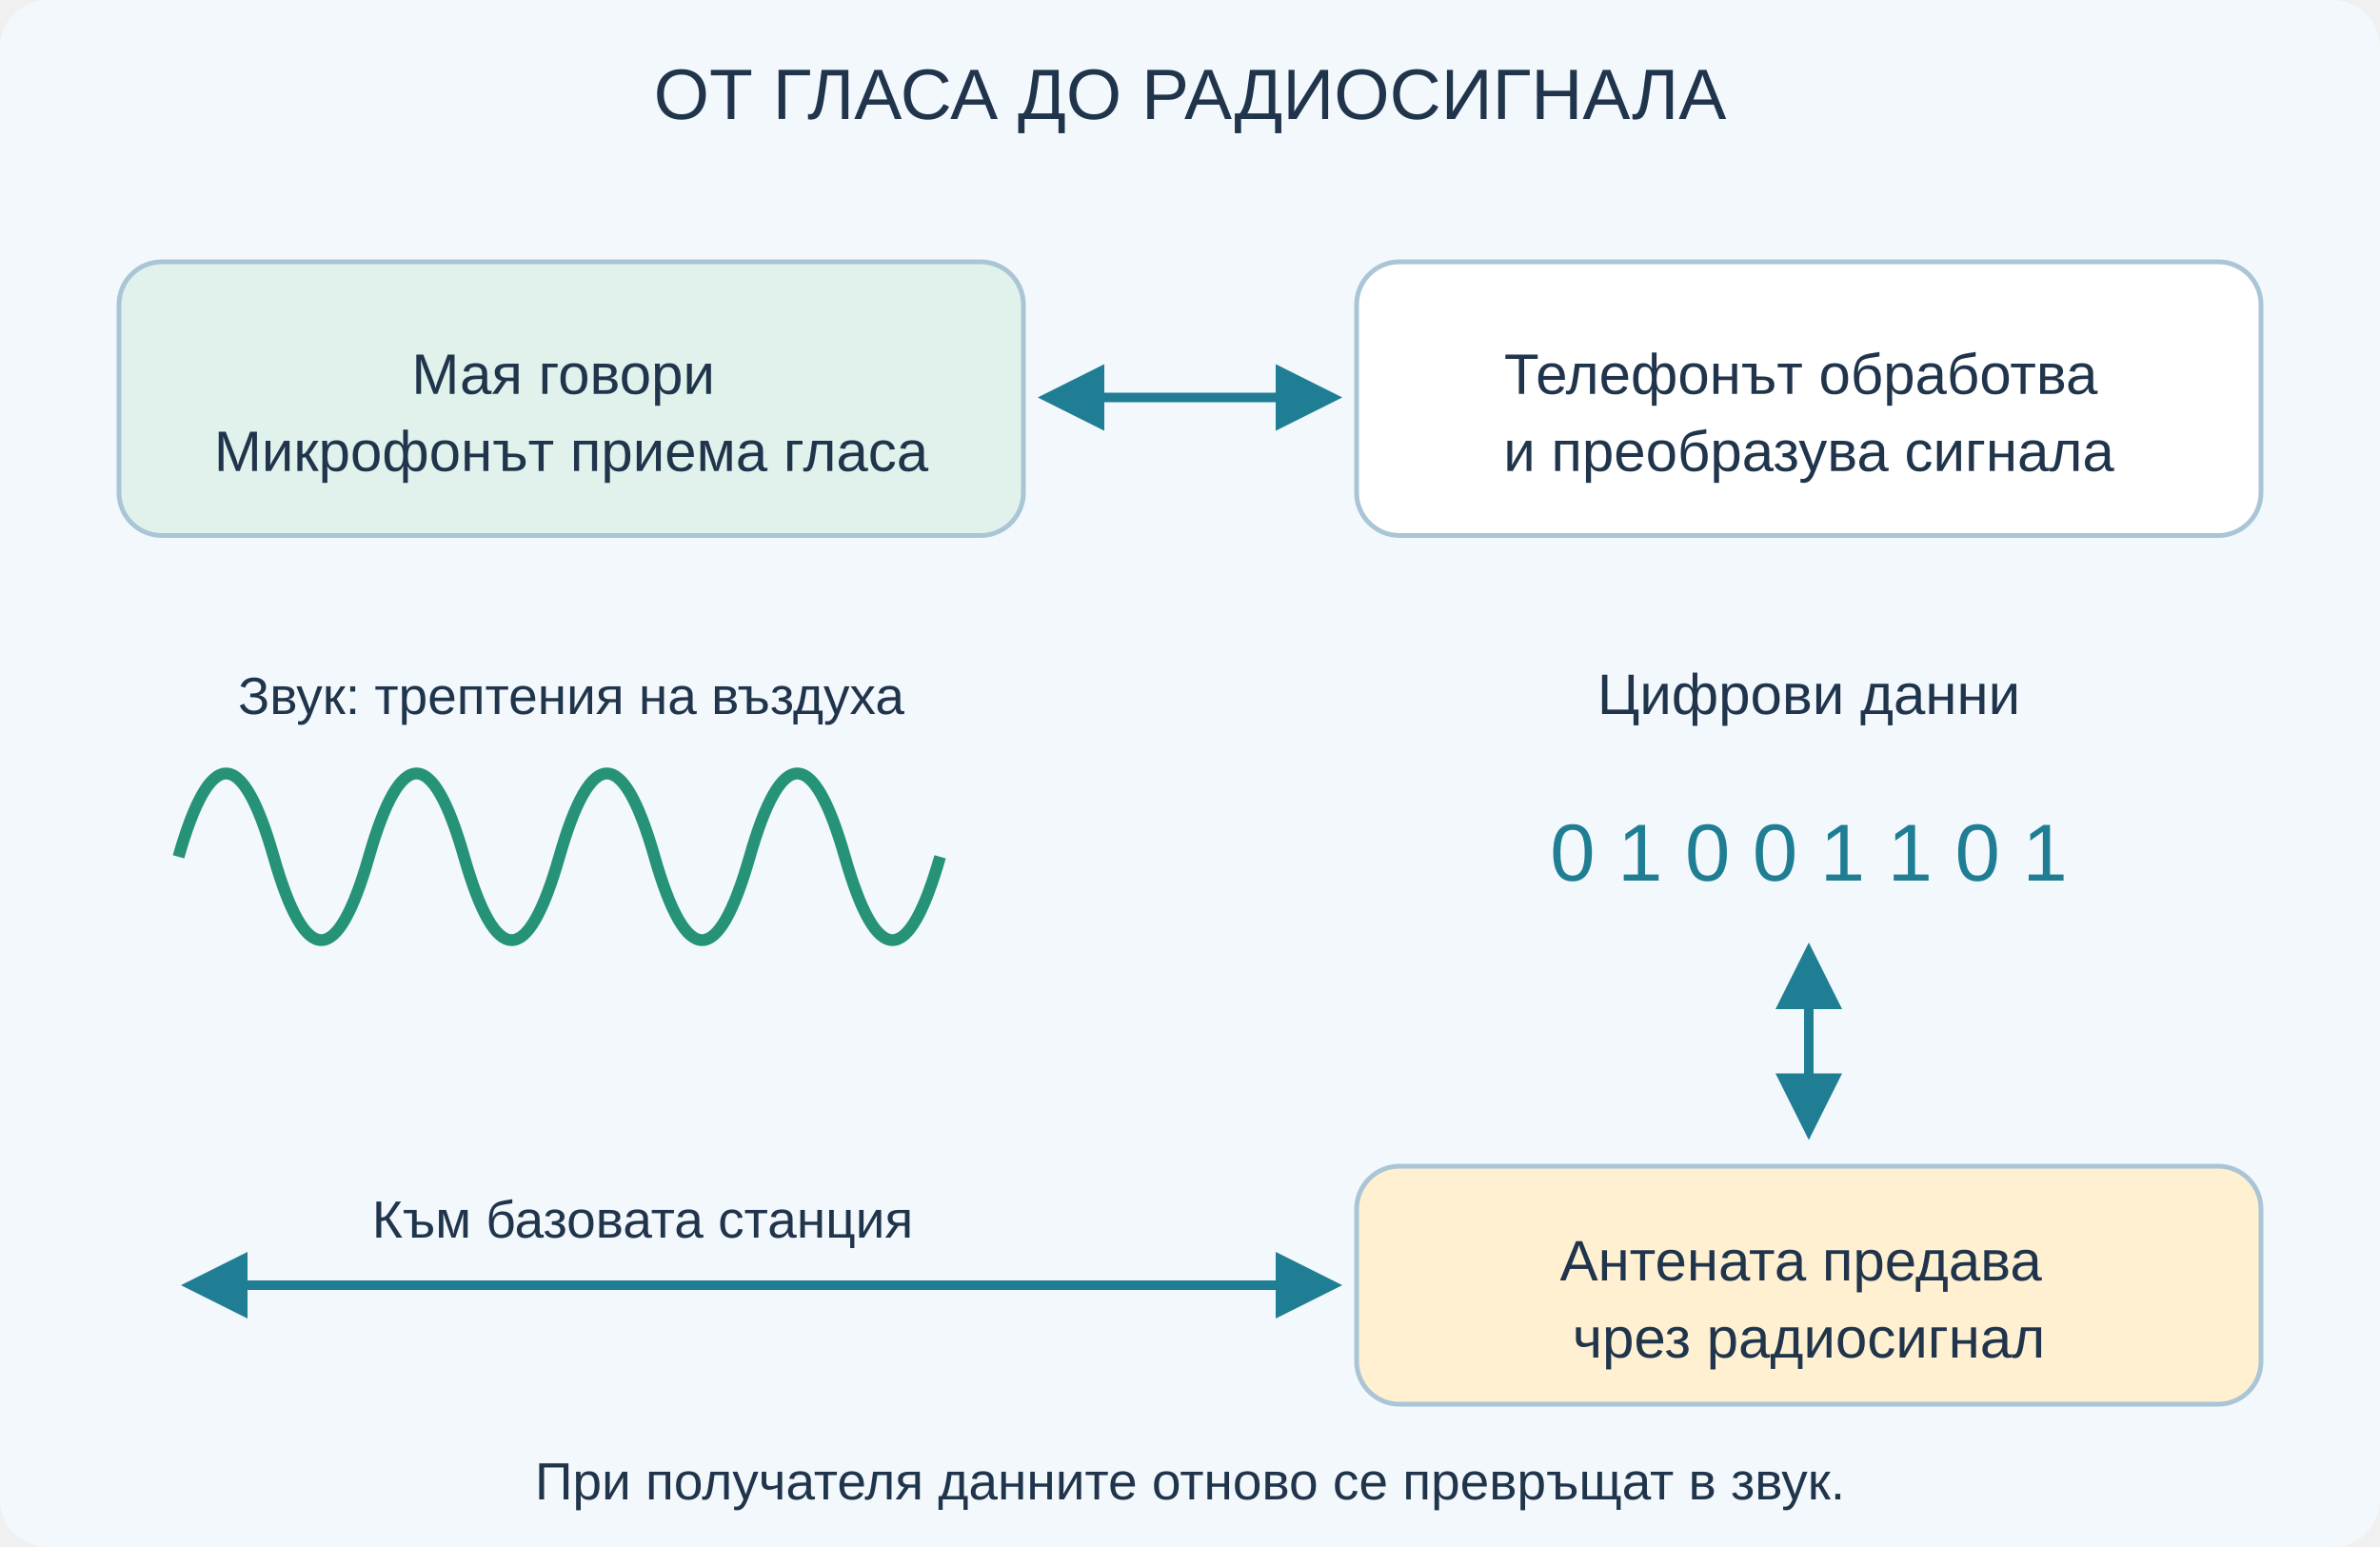
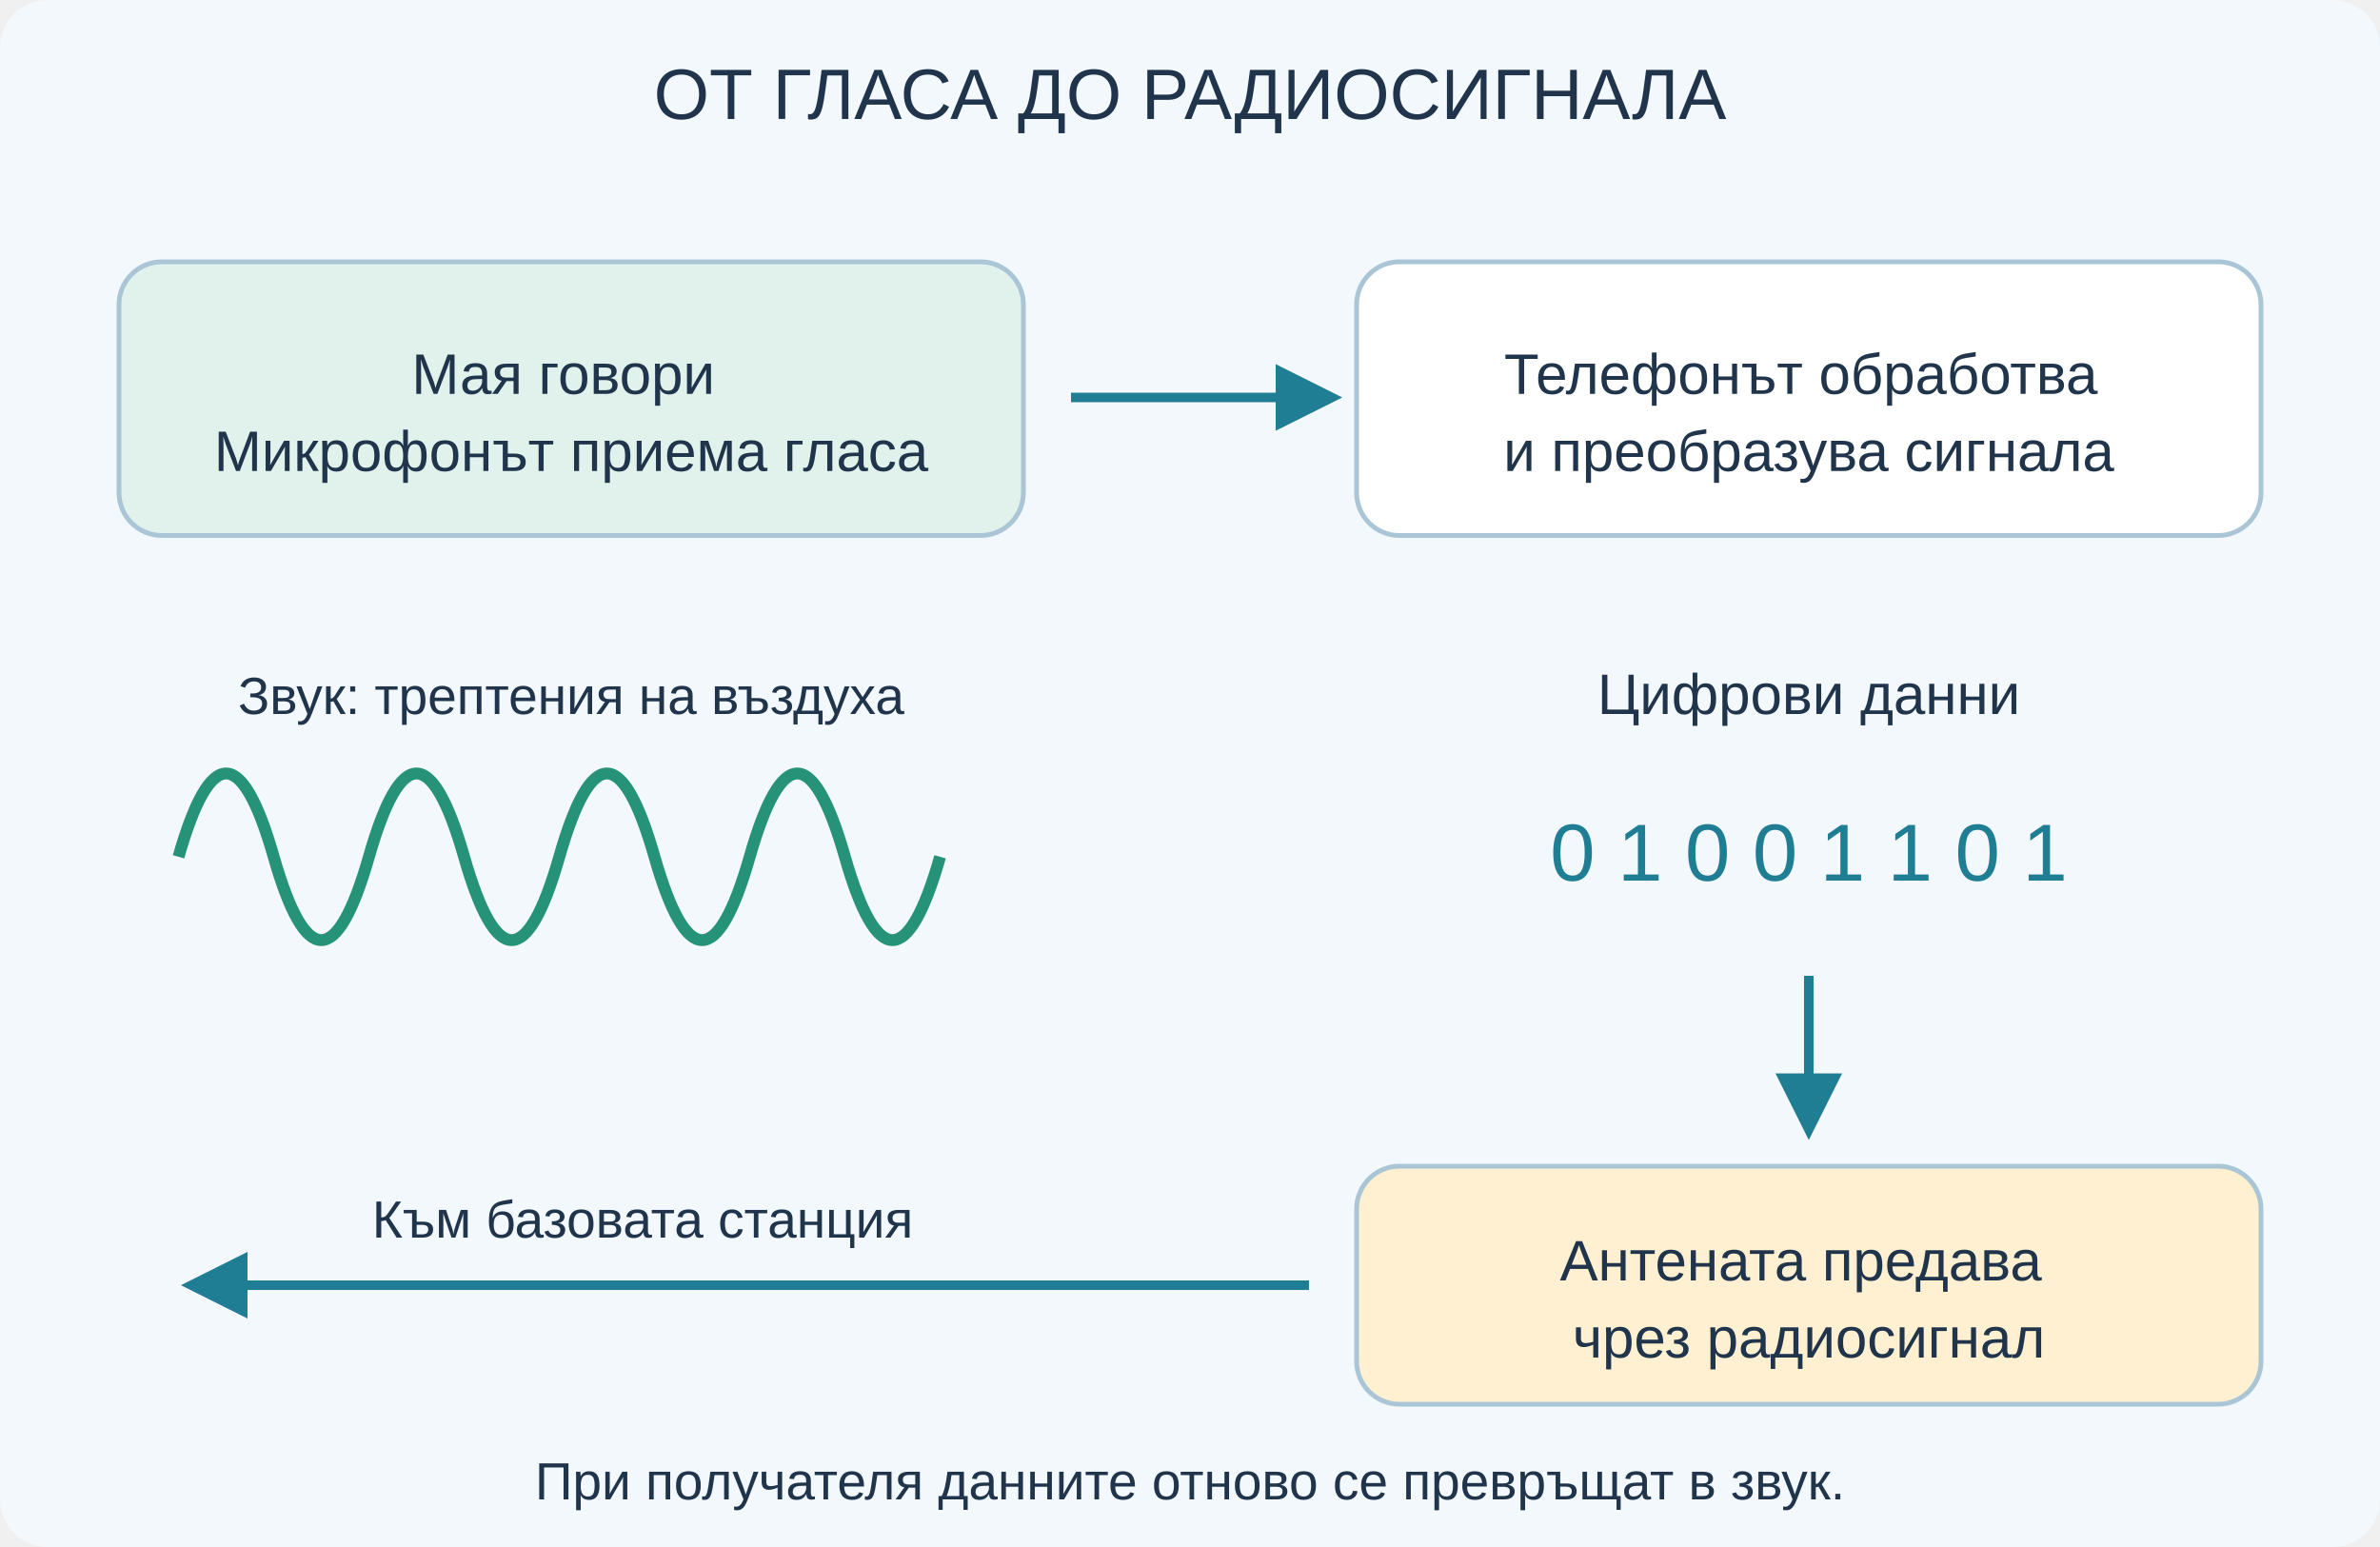
<svg xmlns="http://www.w3.org/2000/svg" width="1000" height="650" viewBox="0 0 1000 650">
  <rect width="1000" height="650" rx="20" fill="#f3f8fc" />
  <defs>
    <marker id="arrow" viewBox="0 0 10 10" refX="5" refY="5" markerWidth="7" markerHeight="7" orient="auto-start-reverse">
      <path d="M0 0L10 5L0 10Z" fill="#207e94" />
    </marker>
  </defs>
  <text x="500" y="50" text-anchor="middle" font-family="Arial,Segoe UI,sans-serif" font-size="30" fill="#20354c">
    <tspan x="500" dy="0">ОТ ГЛАСА ДО РАДИОСИГНАЛА</tspan>
  </text>
  <rect x="50" y="110" width="380" height="115" rx="18" fill="#e0f2eb" stroke="#a9c5d6" stroke-width="2" />
  <text x="240.0" y="165.5" text-anchor="middle" font-family="Arial,Segoe UI,sans-serif" font-size="24" fill="#20354c">
    <tspan x="240.0" dy="0">Мая говори</tspan>
    <tspan x="240.0" dy="32.4">Микрофонът приема гласа</tspan>
  </text>
  <rect x="570" y="110" width="380" height="115" rx="18" fill="#fff" stroke="#a9c5d6" stroke-width="2" />
  <text x="760.0" y="165.5" text-anchor="middle" font-family="Arial,Segoe UI,sans-serif" font-size="24" fill="#20354c">
    <tspan x="760.0" dy="0">Телефонът обработва</tspan>
    <tspan x="760.0" dy="32.4">и преобразува сигнала</tspan>
  </text>
-   <path d="M450 167L550 167" fill="none" stroke="#207e94" stroke-width="4" marker-start="url(#arrow)" marker-end="url(#arrow)" />
+   <path d="M450 167L550 167" fill="none" stroke="#207e94" stroke-width="4" marker-end="url(#arrow)" />
  <text x="240" y="300" text-anchor="middle" font-family="Arial,Segoe UI,sans-serif" font-size="22" fill="#20354c">
    <tspan x="240" dy="0">Звук: трептения на въздуха</tspan>
  </text>
  <path d="M75 360Q95 290 115 360T155 360T195 360T235 360T275 360T315 360T355 360T395 360" fill="none" stroke="#269378" stroke-width="5" />
  <text x="760" y="300" text-anchor="middle" font-family="Arial,Segoe UI,sans-serif" font-size="24" fill="#20354c">
    <tspan x="760" dy="0">Цифрови данни</tspan>
  </text>
  <text x="760" y="370" text-anchor="middle" font-family="Arial,Segoe UI,sans-serif" font-size="34" fill="#207e94">
    <tspan x="760" dy="0">0 1 0 0 1 1 0 1</tspan>
  </text>
-   <path d="M760 410L760 465" fill="none" stroke="#207e94" stroke-width="4" marker-start="url(#arrow)" marker-end="url(#arrow)" />
+   <path d="M760 410L760 465" fill="none" stroke="#207e94" stroke-width="4" marker-end="url(#arrow)" />
  <rect x="570" y="490" width="380" height="100" rx="18" fill="#fff0d1" stroke="#a9c5d6" stroke-width="2" />
  <text x="760.0" y="538.0" text-anchor="middle" font-family="Arial,Segoe UI,sans-serif" font-size="24" fill="#20354c">
    <tspan x="760.0" dy="0">Антената предава</tspan>
    <tspan x="760.0" dy="32.4">чрез радиосигнал</tspan>
  </text>
  <text x="270" y="520" text-anchor="middle" font-family="Arial,Segoe UI,sans-serif" font-size="22" fill="#20354c">
    <tspan x="270" dy="0">Към базовата станция</tspan>
  </text>
-   <path d="M550 540L90 540" fill="none" stroke="#207e94" stroke-width="4" marker-start="url(#arrow)" marker-end="url(#arrow)" />
+   <path d="M550 540L90 540" fill="none" stroke="#207e94" stroke-width="4" marker-end="url(#arrow)" />
  <text x="500" y="630" text-anchor="middle" font-family="Arial,Segoe UI,sans-serif" font-size="22" fill="#20354c">
    <tspan x="500" dy="0">При получателя данните отново се превръщат в звук.</tspan>
  </text>
</svg>
